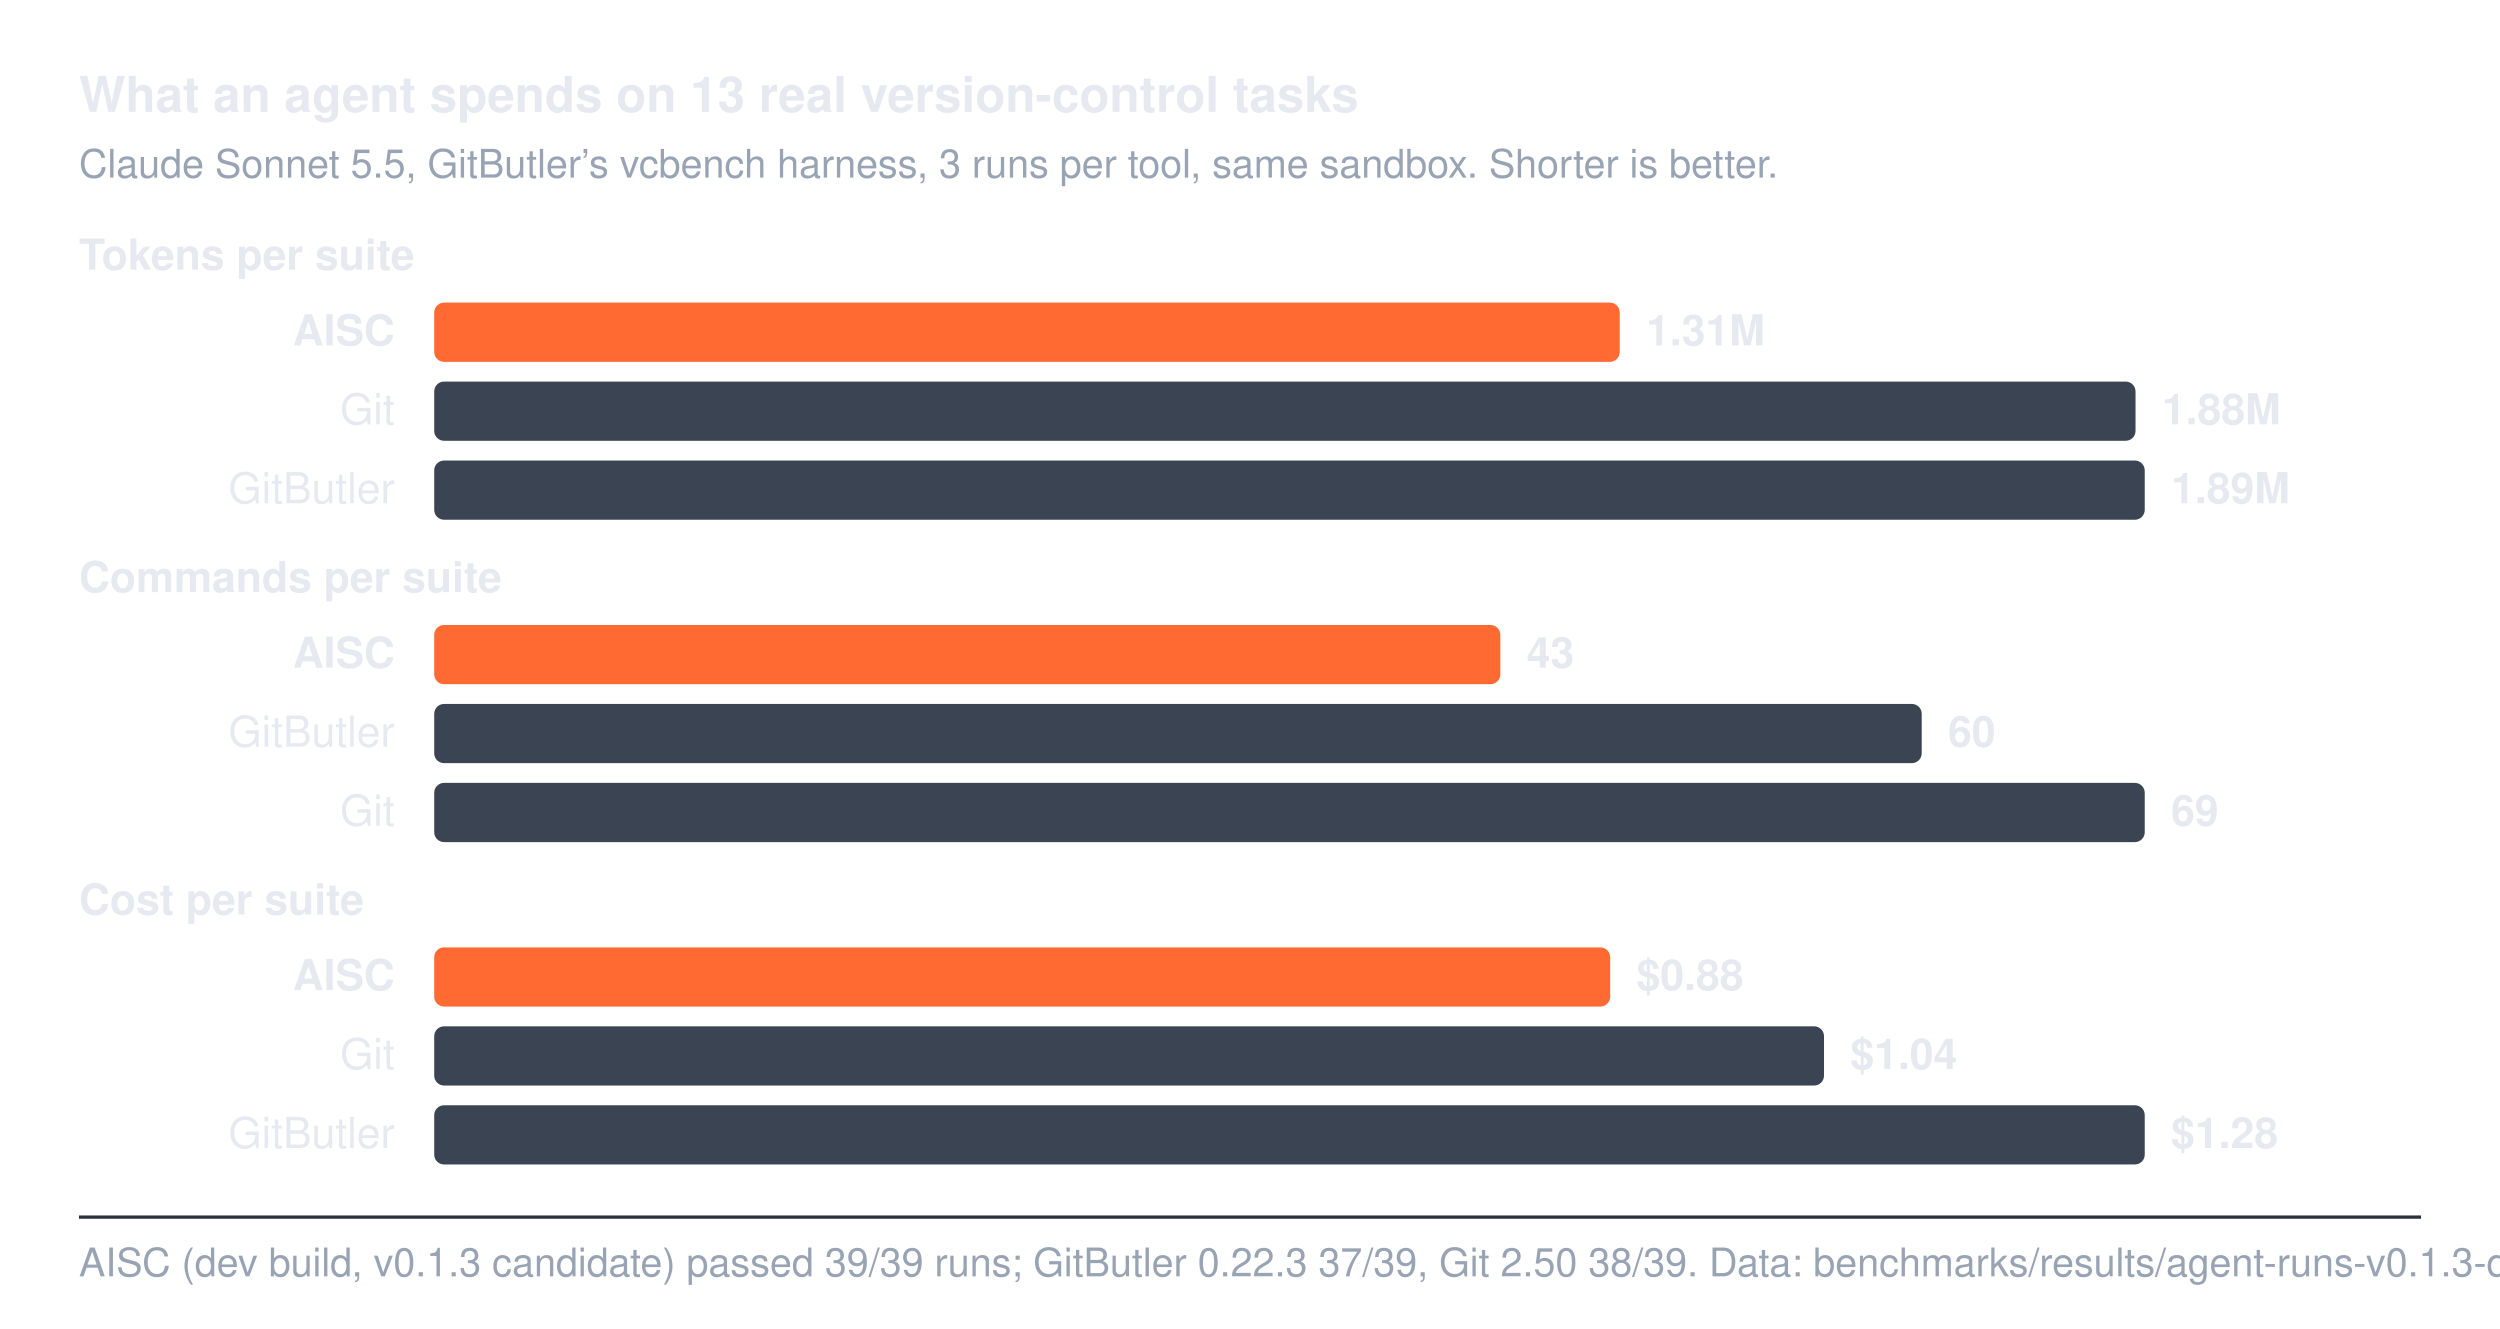
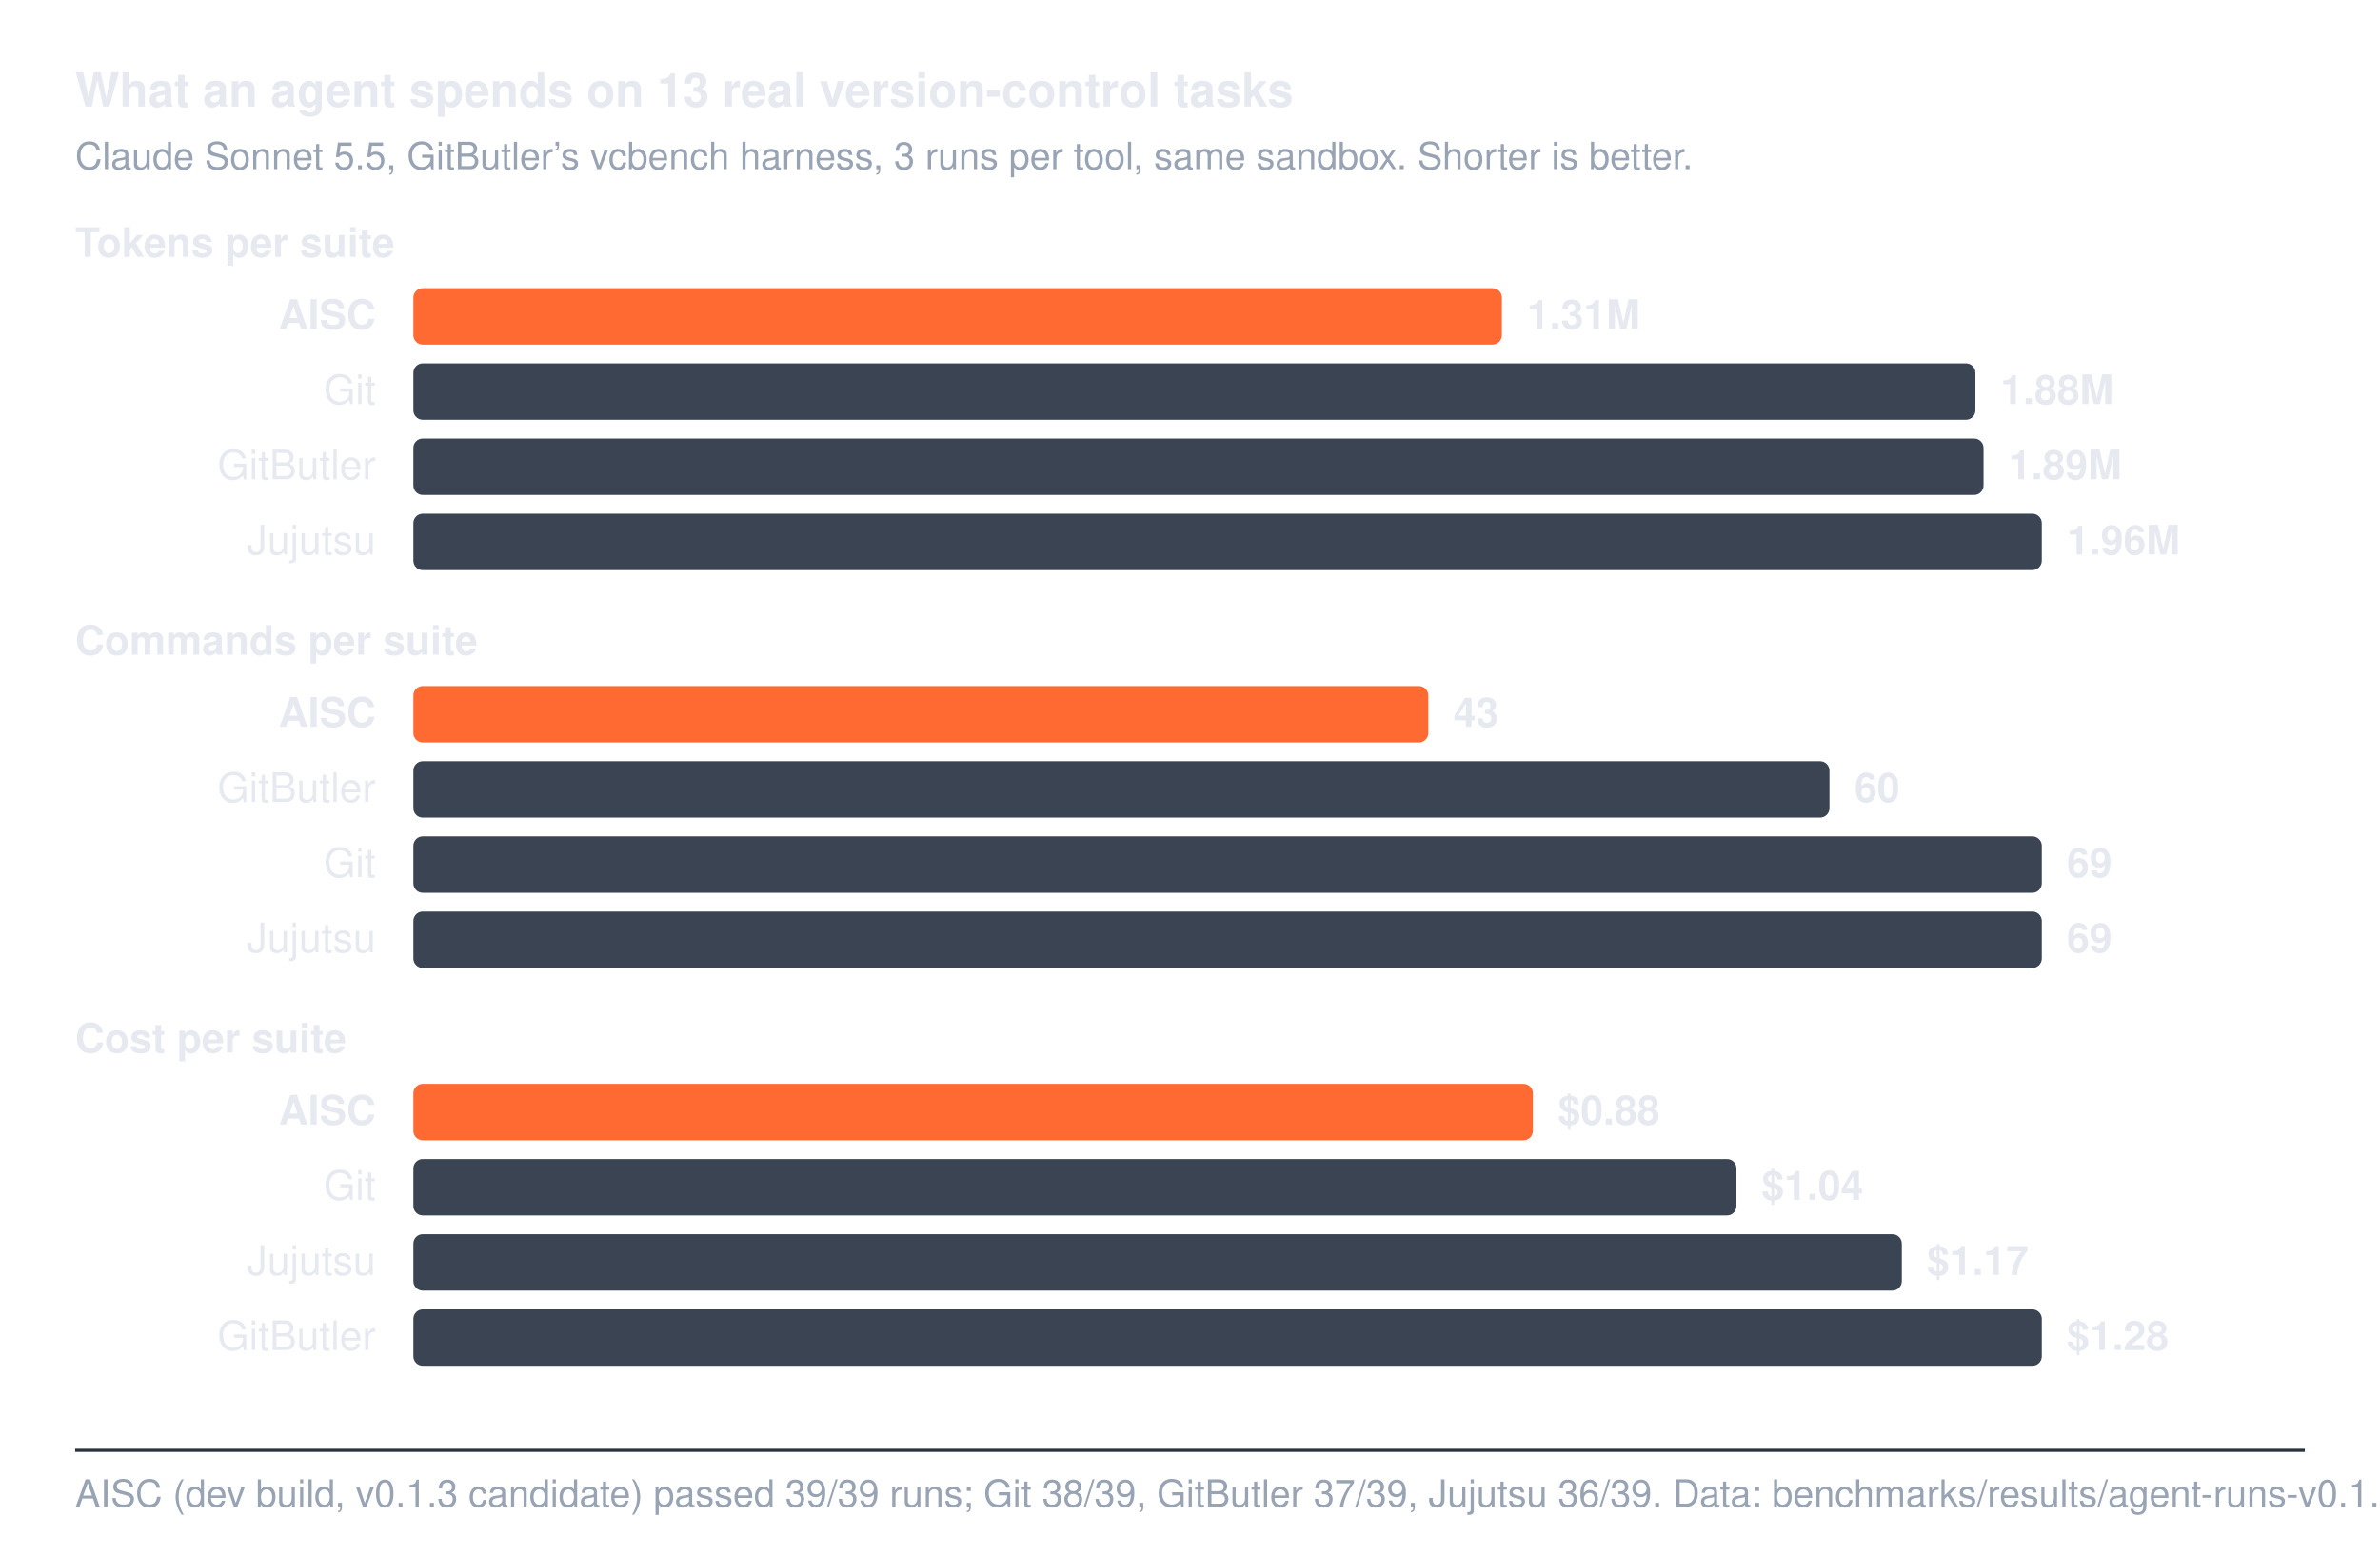
- <svg xmlns="http://www.w3.org/2000/svg" width="760" height="404" viewBox="0 0 760 404" role="img" aria-label="Real agents on 13 vcbench tasks: AISC 1.31M tokens, 43 commands, $0.88; Git 1.88M, 69, $1.04; GitButler 1.89M, 60, $1.28">
+ <svg xmlns="http://www.w3.org/2000/svg" width="760" height="497" viewBox="0 0 760 497" role="img" aria-label="Real agents on 13 vcbench tasks: AISC 1.31M tokens, 43 commands, $0.88; Git 1.88M tokens, 69 commands, $1.04; GitButler 1.89M tokens, 60 commands, $1.28; Jujutsu 1.96M tokens, 69 commands, $1.17">
  <style>text{font-family:-apple-system, BlinkMacSystemFont, 'Segoe UI', Helvetica, Arial, sans-serif;fill:#E6EAF0} .s{fill:#98A3B3;font-size:12px} .h{font-size:15px;font-weight:600} .l{font-size:13px} .v{font-size:13px;font-weight:600;font-variant-numeric:tabular-nums} .a{font-weight:700}</style>
  <text x="24" y="34" class="h">What an agent spends on 13 real version-control tasks</text>
  <text x="24" y="54" class="s">Claude Sonnet 5.5, GitButler’s vcbench harness, 3 runs per tool, same sandbox. Shorter is better.</text>
  <text x="24" y="82" class="l" style="font-weight:600">Tokens per suite</text>
  <text x="120" y="105" text-anchor="end" class="l a">AISC</text>
-   <rect x="132" y="92" width="360.4" height="18" rx="3" fill="#FF6A33" />
-   <text x="500.4" y="105" class="v">1.31M</text>
+   <rect x="132" y="92" width="347.6" height="18" rx="3" fill="#FF6A33" />
+   <text x="487.6" y="105" class="v">1.31M</text>
  <text x="120" y="129" text-anchor="end" class="l">Git</text>
-   <rect x="132" y="116" width="517.2" height="18" rx="3" fill="#3A4452" />
-   <text x="657.2" y="129" class="v">1.88M</text>
+   <rect x="132" y="116" width="498.8" height="18" rx="3" fill="#3A4452" />
+   <text x="638.8" y="129" class="v">1.88M</text>
  <text x="120" y="153" text-anchor="end" class="l">GitButler</text>
-   <rect x="132" y="140" width="520.0" height="18" rx="3" fill="#3A4452" />
-   <text x="660.0" y="153" class="v">1.89M</text>
-   <text x="24" y="180" class="l" style="font-weight:600">Commands per suite</text>
-   <text x="120" y="203" text-anchor="end" class="l a">AISC</text>
-   <rect x="132" y="190" width="324.1" height="18" rx="3" fill="#FF6A33" />
-   <text x="464.1" y="203" class="v">43</text>
-   <text x="120" y="227" text-anchor="end" class="l">GitButler</text>
-   <rect x="132" y="214" width="452.2" height="18" rx="3" fill="#3A4452" />
-   <text x="592.2" y="227" class="v">60</text>
-   <text x="120" y="251" text-anchor="end" class="l">Git</text>
-   <rect x="132" y="238" width="520.0" height="18" rx="3" fill="#3A4452" />
-   <text x="660.0" y="251" class="v">69</text>
-   <text x="24" y="278" class="l" style="font-weight:600">Cost per suite</text>
-   <text x="120" y="301" text-anchor="end" class="l a">AISC</text>
-   <rect x="132" y="288" width="357.5" height="18" rx="3" fill="#FF6A33" />
-   <text x="497.5" y="301" class="v">$0.88</text>
-   <text x="120" y="325" text-anchor="end" class="l">Git</text>
-   <rect x="132" y="312" width="422.5" height="18" rx="3" fill="#3A4452" />
-   <text x="562.5" y="325" class="v">$1.04</text>
-   <text x="120" y="349" text-anchor="end" class="l">GitButler</text>
-   <rect x="132" y="336" width="520.0" height="18" rx="3" fill="#3A4452" />
-   <text x="660.0" y="349" class="v">$1.28</text>
-   <line x1="24" y1="370" x2="736" y2="370" stroke="#2A323D" />
-   <text x="24" y="388" class="s">AISC (dev build, v0.1.3 candidate) passed 39/39 runs; GitButler 0.22.3 37/39, Git 2.50 38/39. Data: benchmarks/results/agent-runs-v0.1.3-dev.json</text>
+   <rect x="132" y="140" width="501.4" height="18" rx="3" fill="#3A4452" />
+   <text x="641.4" y="153" class="v">1.89M</text>
+   <text x="120" y="177" text-anchor="end" class="l">Jujutsu</text>
+   <rect x="132" y="164" width="520.0" height="18" rx="3" fill="#3A4452" />
+   <text x="660.0" y="177" class="v">1.96M</text>
+   <text x="24" y="209" class="l" style="font-weight:600">Commands per suite</text>
+   <text x="120" y="232" text-anchor="end" class="l a">AISC</text>
+   <rect x="132" y="219" width="324.1" height="18" rx="3" fill="#FF6A33" />
+   <text x="464.1" y="232" class="v">43</text>
+   <text x="120" y="256" text-anchor="end" class="l">GitButler</text>
+   <rect x="132" y="243" width="452.2" height="18" rx="3" fill="#3A4452" />
+   <text x="592.2" y="256" class="v">60</text>
+   <text x="120" y="280" text-anchor="end" class="l">Git</text>
+   <rect x="132" y="267" width="520.0" height="18" rx="3" fill="#3A4452" />
+   <text x="660.0" y="280" class="v">69</text>
+   <text x="120" y="304" text-anchor="end" class="l">Jujutsu</text>
+   <rect x="132" y="291" width="520.0" height="18" rx="3" fill="#3A4452" />
+   <text x="660.0" y="304" class="v">69</text>
+   <text x="24" y="336" class="l" style="font-weight:600">Cost per suite</text>
+   <text x="120" y="359" text-anchor="end" class="l a">AISC</text>
+   <rect x="132" y="346" width="357.5" height="18" rx="3" fill="#FF6A33" />
+   <text x="497.5" y="359" class="v">$0.88</text>
+   <text x="120" y="383" text-anchor="end" class="l">Git</text>
+   <rect x="132" y="370" width="422.5" height="18" rx="3" fill="#3A4452" />
+   <text x="562.5" y="383" class="v">$1.04</text>
+   <text x="120" y="407" text-anchor="end" class="l">Jujutsu</text>
+   <rect x="132" y="394" width="475.3" height="18" rx="3" fill="#3A4452" />
+   <text x="615.3" y="407" class="v">$1.17</text>
+   <text x="120" y="431" text-anchor="end" class="l">GitButler</text>
+   <rect x="132" y="418" width="520.0" height="18" rx="3" fill="#3A4452" />
+   <text x="660.0" y="431" class="v">$1.28</text>
+   <line x1="24" y1="463" x2="736" y2="463" stroke="#2A323D" />
+   <text x="24" y="481" class="s">AISC (dev build, v0.1.3 candidate) passed 39/39 runs; Git 38/39, GitButler 37/39, Jujutsu 36/39. Data: benchmarks/results/agent-runs-v0.1.3-dev.json</text>
</svg>
